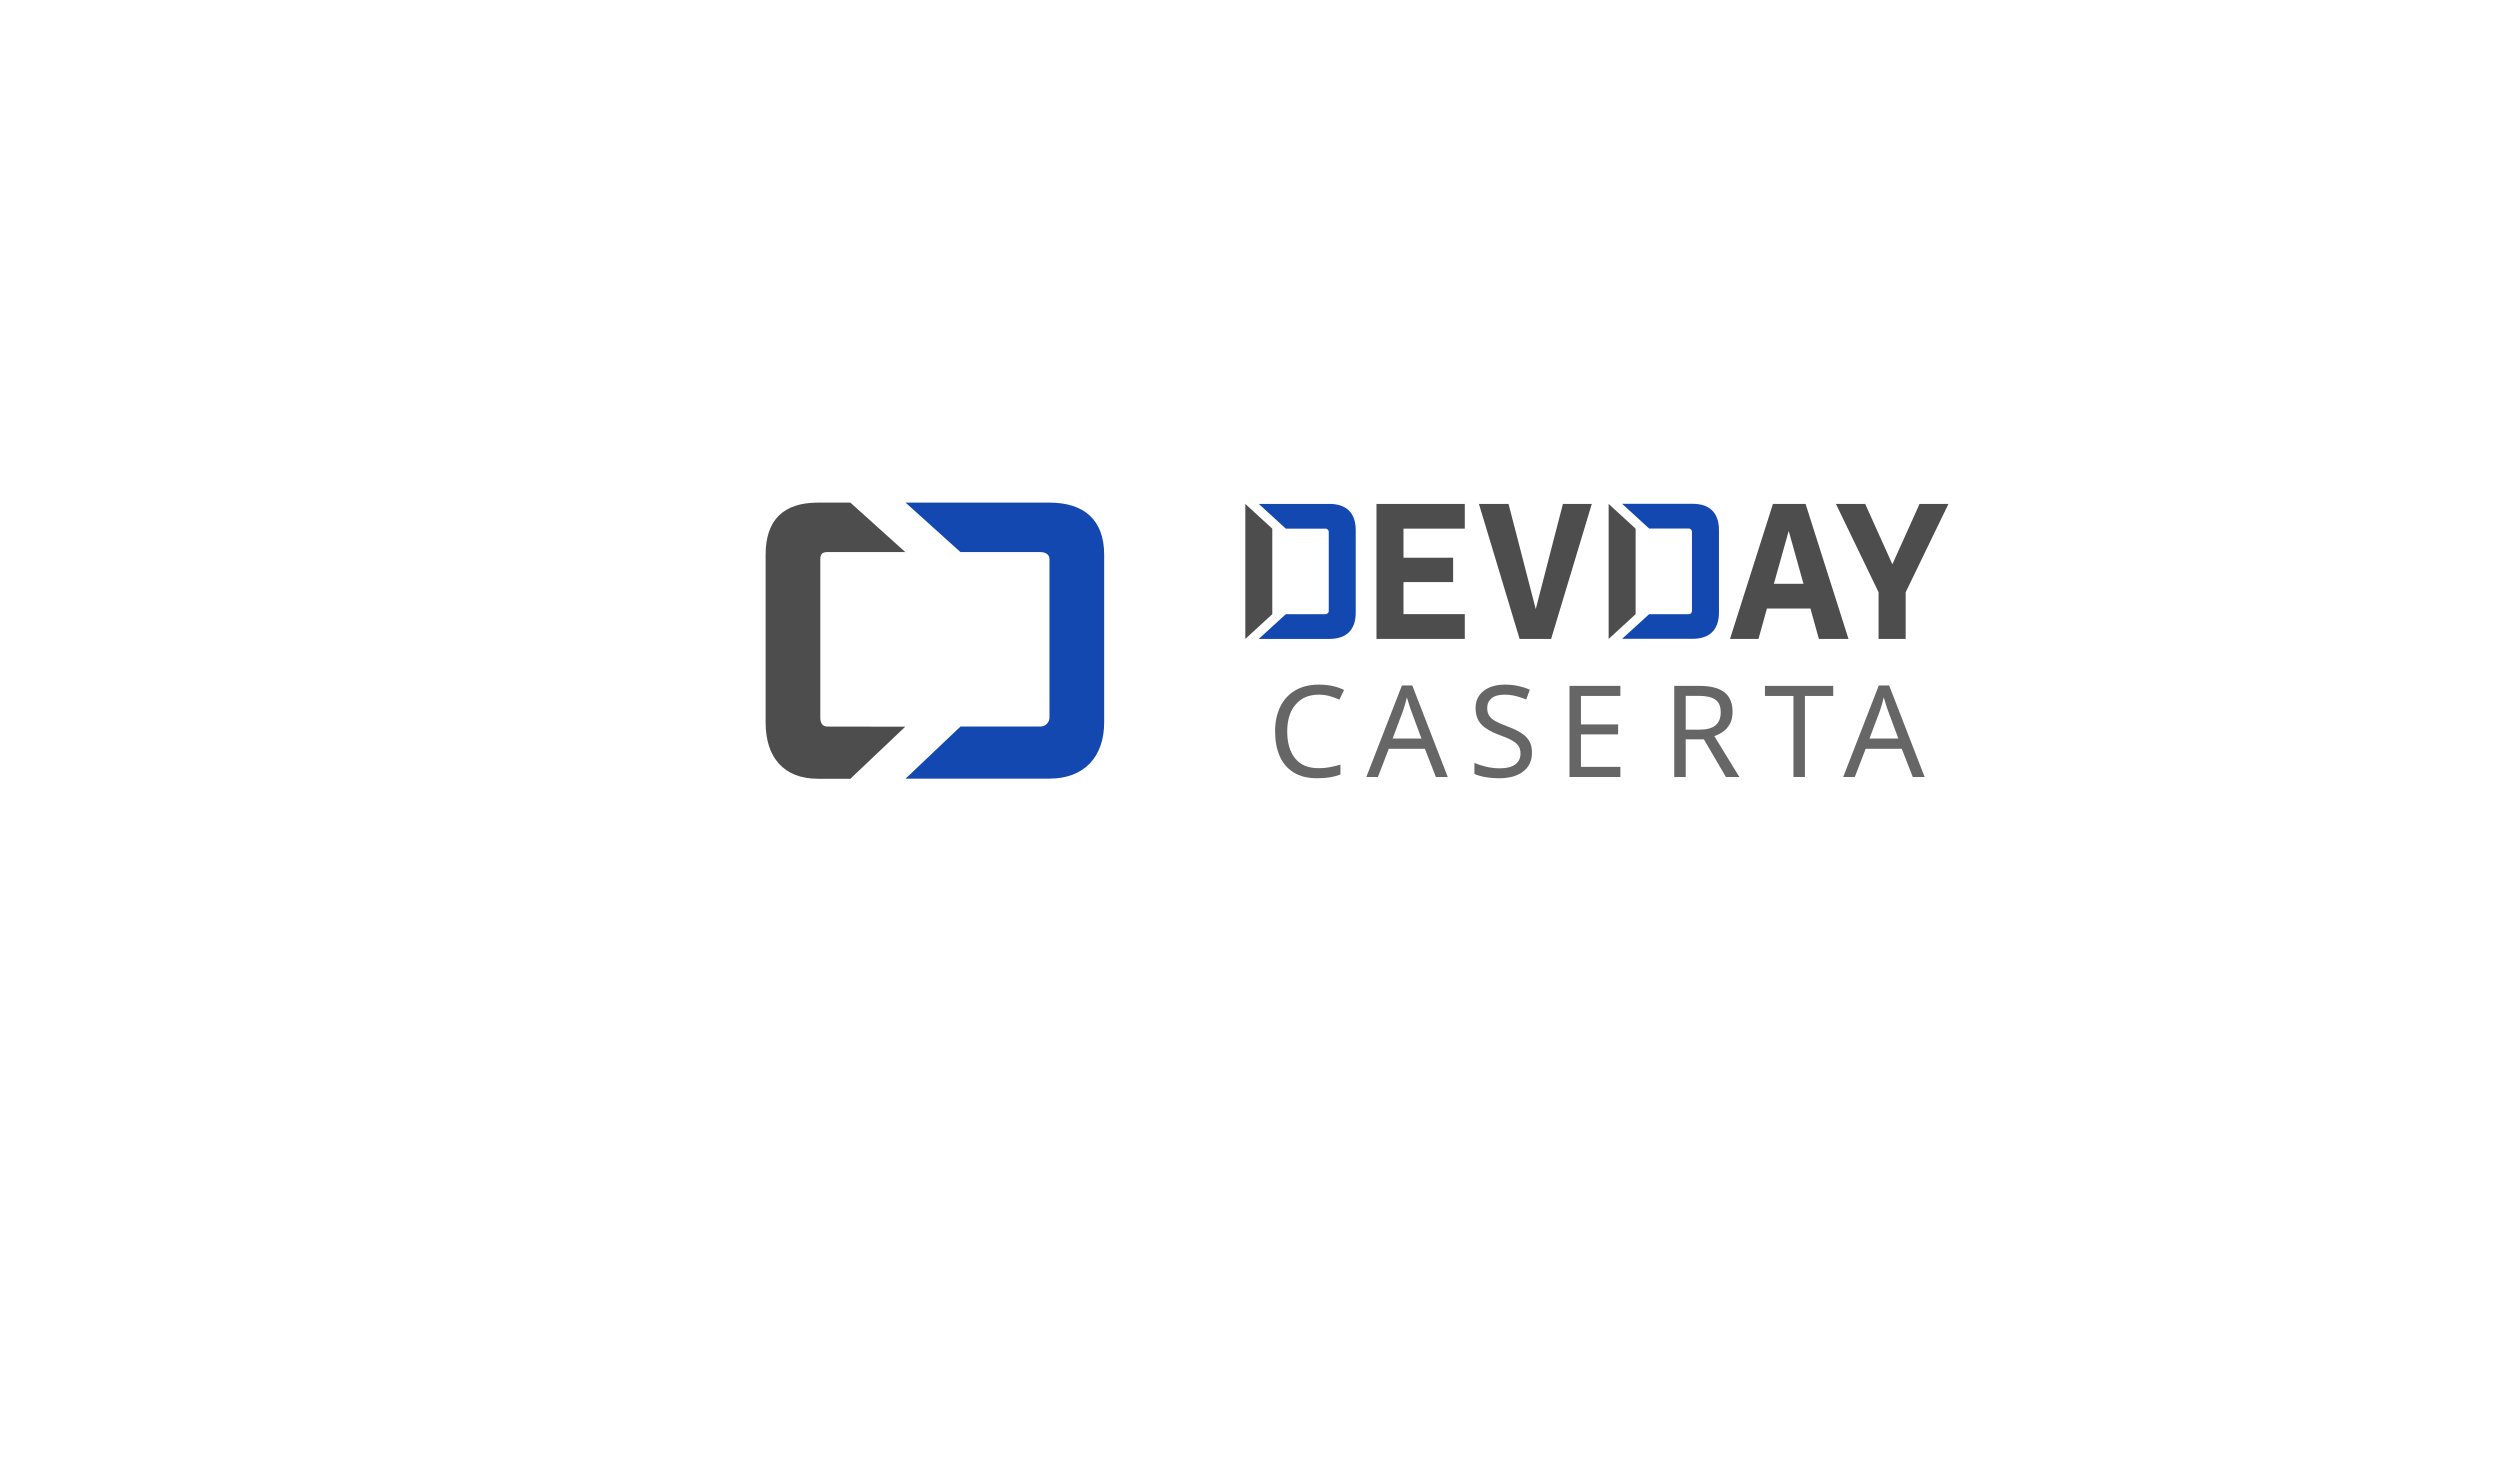
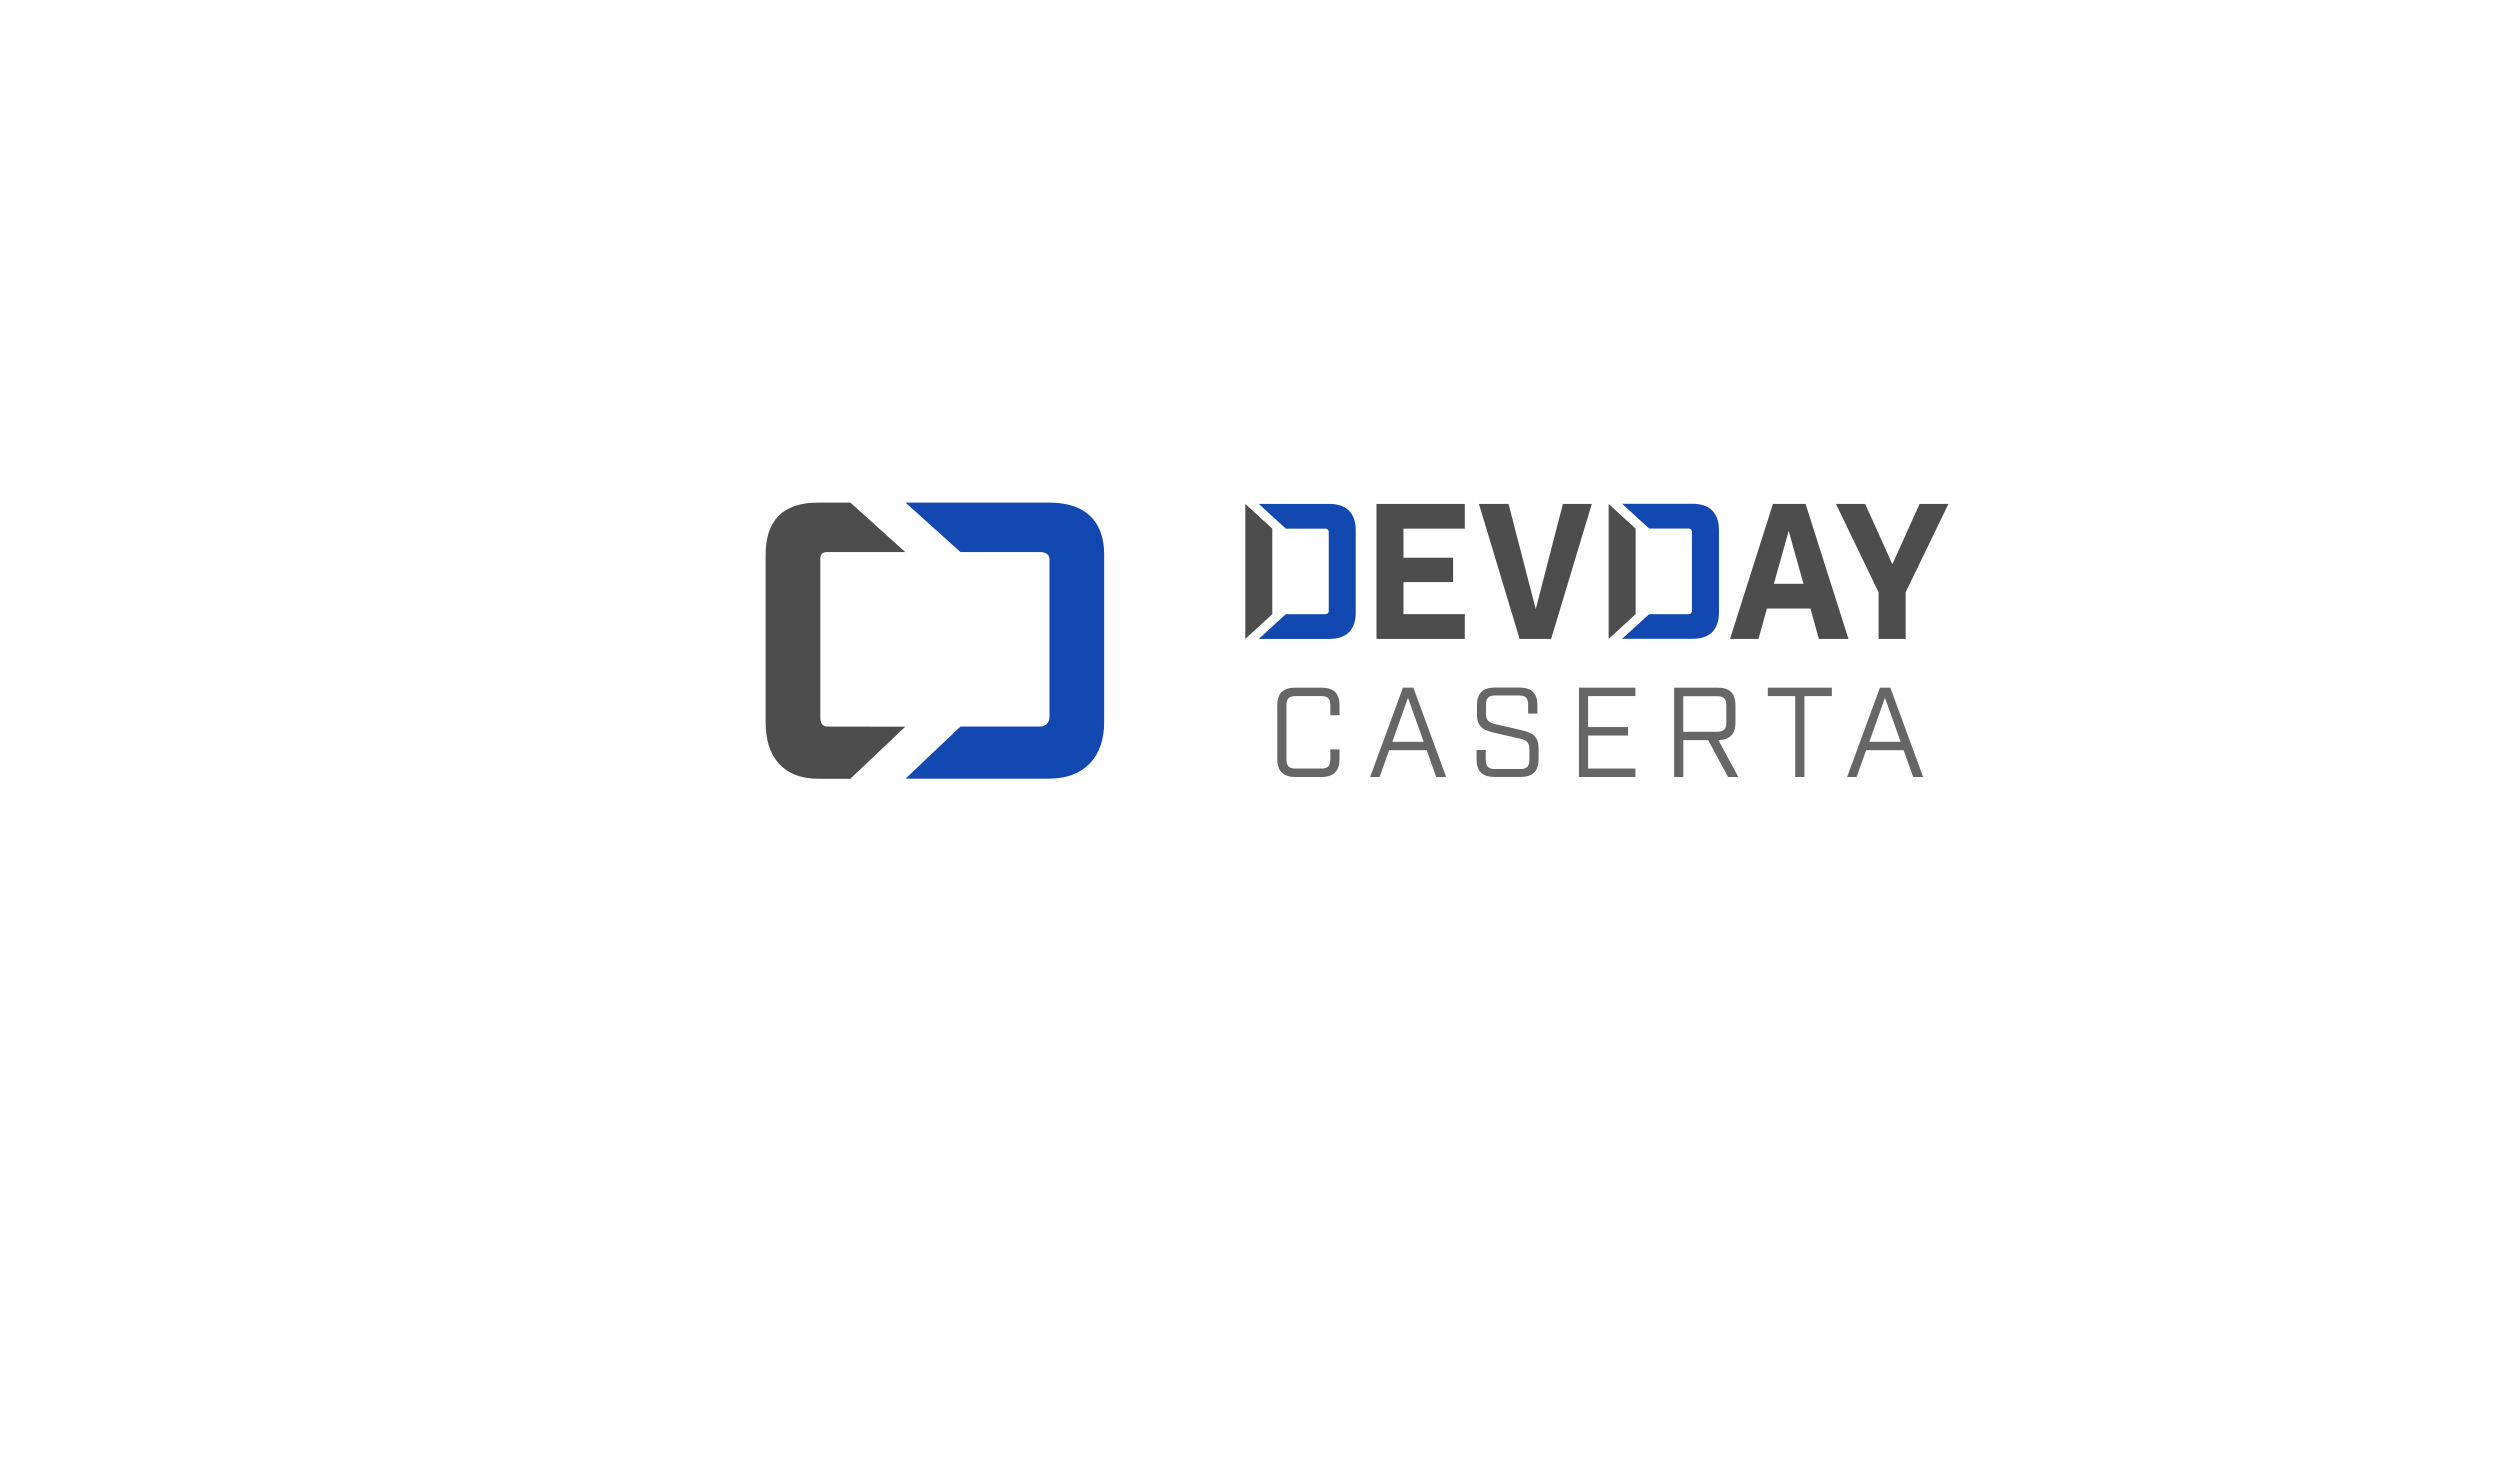
<svg xmlns="http://www.w3.org/2000/svg" id="Design" viewBox="0 0 960 560">
  <defs>
-     <style>.cls-1{font-size:49px;fill:#666;font-family:Industry-Book, Industry;letter-spacing:0.14em;}.cls-2{letter-spacing:0.14em;}.cls-3{letter-spacing:0.15em;}.cls-4{letter-spacing:0.14em;}.cls-5{letter-spacing:0.06em;}.cls-6{letter-spacing:0.13em;}.cls-7{fill:#4d4d4d;}.cls-8{fill:#1448b1;}</style>
+     <style>.cls-1{fill:#666;}.cls-2{fill:#4d4d4d;}.cls-3{fill:#1448b1;}</style>
  </defs>
-   <text class="cls-1" transform="translate(486.65 298.36)">C<tspan class="cls-2" x="38.02" y="0">A</tspan>
-     <tspan class="cls-3" x="77.03" y="0">SE</tspan>
-     <tspan class="cls-4" x="151.51" y="0">R</tspan>
-     <tspan class="cls-5" x="190.61" y="0">T</tspan>
-     <tspan class="cls-6" x="221.14" y="0">A</tspan>
-   </text>
-   <path class="cls-7" d="M317.68,279c-1.9,0-2.68-1.47-2.68-3.38V214.71c0-1.91.78-2.71,2.68-2.71h29.95l-21.09-19H314.17C300.84,193,294,199.62,294,213v64.43c0,13.33,6.84,21.62,20.17,21.62h12.37l21.09-20Z" />
-   <path class="cls-8" d="M402.94,193H347.73l21.09,19h30.6c1.91,0,3.58.8,3.58,2.71v60.91a3.5,3.5,0,0,1-3.58,3.38h-30.6l-21.09,20h55.21c13.32,0,21.06-8.29,21.06-21.62V213C424,199.62,416.26,193,402.94,193Z" />
-   <path class="cls-8" d="M493.75,235.84H508.8a1.29,1.29,0,0,0,1.44-1.44v-30A1.3,1.3,0,0,0,508.8,203H493.75l-10.37-9.5h27.14c6.55,0,10.08,3.53,10.08,10.08v31.68c0,6.55-3.53,10.08-10.08,10.08H483.38Z" />
-   <path class="cls-7" d="M562.48,193.51V203H538.94v11.16H558v9.36H538.94v12.31h23.54v9.51H528.57V193.51Z" />
-   <path class="cls-7" d="M595.63,245.35h-12.1l-15.62-51.84h11.37l10.44,40.39,10.44-40.39h11.09Z" />
-   <path class="cls-7" d="M678.5,233.68l-3.24,11.67H664.32l16.49-51.84h12.53l16.48,51.84H698.45l-3.24-11.67Zm8.36-29.8-5.69,20.3h11.37Z" />
-   <path class="cls-7" d="M721.37,245.35V227.42L705,193.51h11.23l10.44,23.18,10.44-23.18h11.09l-16.42,33.91v17.93Z" />
-   <polygon class="cls-7" points="478.2 245.35 478.2 193.51 488.56 203.01 488.56 235.84 478.2 245.35" />
-   <path class="cls-8" d="M633.27,235.84h15a1.29,1.29,0,0,0,1.44-1.44v-30a1.29,1.29,0,0,0-1.44-1.44h-15l-10.37-9.5H650c6.55,0,10.08,3.53,10.08,10.08v31.68c0,6.55-3.53,10.08-10.08,10.08H622.9Z" />
-   <polygon class="cls-7" points="617.72 245.35 617.72 193.51 628.08 203.01 628.08 235.84 617.72 245.35" />
+   <path class="cls-1" d="M490.47,291.5V270.92c0-4.65,2.21-6.86,6.86-6.86h10.19c4.66,0,6.86,2.21,6.86,6.86v3.73h-3.53v-3.83c0-2.54-1-3.52-3.52-3.52h-9.8c-2.55,0-3.53,1-3.53,3.52V291.6c0,2.55,1,3.53,3.53,3.53h9.8c2.54,0,3.52-1,3.52-3.53v-3.82h3.53v3.72c0,4.46-2.2,6.86-6.86,6.86H497.33C492.68,298.36,490.47,296,490.47,291.5Z" />
+   <path class="cls-1" d="M547.85,288.07H533.44l-3.67,10.29h-3.63l12.59-34.3h4l12.59,34.3h-3.82Zm-1.18-3.23-6-16.91-6,16.91Z" />
+   <path class="cls-1" d="M567,291.5V288h3.53v3.77c0,2.55,1,3.53,3.52,3.53h9.71c2.54,0,3.52-1,3.52-3.53v-4.11c0-2.6-1.12-3.43-3.52-4l-9.61-2.2c-3.82-.89-7-1.87-7-7v-3.58c0-4.65,2.2-6.86,6.86-6.86h9.5c4.66,0,6.86,2.21,6.86,6.86v3.14H586.8v-3.43c0-2.55-1-3.53-3.52-3.53h-9.12c-2.55,0-3.53,1-3.53,3.53v3.48c0,2.59,1.13,3.43,3.53,4l9.61,2.2c3.82.88,7.05,1.86,7.05,7v4.21c0,4.66-2.2,6.86-6.86,6.86H573.87C569.21,298.36,567,296.16,567,291.5Z" />
+   <path class="cls-1" d="M606.31,264.06H628v3.24H609.83v11.9h15.34v3.24H609.83v12.69H628v3.23h-21.7Z" />
+   <path class="cls-1" d="M667.5,298.36h-3.92l-7.64-14.16h-9.55v14.16h-3.53v-34.3h16.71c4.65,0,6.86,2.21,6.86,6.86v6.42c0,4.56-2.11,6.76-6.57,6.86ZM659.37,281c2.55,0,3.53-1,3.53-3.53v-6.62c0-2.54-1-3.52-3.53-3.52h-13V281Z" />
+   <path class="cls-1" d="M689.36,267.3H678.83v-3.24h24.59v3.24H692.89v31.06h-3.53Z" />
+   <path class="cls-1" d="M731,288.07h-14.4l-3.68,10.29h-3.62l12.59-34.3h4l12.59,34.3h-3.83Zm-1.17-3.23-6-16.91-6,16.91Z" />
+   <path class="cls-2" d="M317.68,279c-1.9,0-2.68-1.47-2.68-3.38V214.71c0-1.91.78-2.71,2.68-2.71h29.95l-21.09-19H314.17C300.84,193,294,199.62,294,213v64.43c0,13.33,6.84,21.62,20.17,21.62h12.37l21.09-20Z" />
+   <path class="cls-3" d="M402.94,193H347.73l21.09,19h30.6c1.91,0,3.58.8,3.58,2.71v60.91a3.5,3.5,0,0,1-3.58,3.38h-30.6l-21.09,20h55.21c13.32,0,21.06-8.29,21.06-21.62V213C424,199.62,416.26,193,402.94,193Z" />
+   <path class="cls-3" d="M493.75,235.84H508.8a1.29,1.29,0,0,0,1.44-1.44v-30A1.3,1.3,0,0,0,508.8,203H493.75l-10.37-9.5h27.14c6.55,0,10.08,3.53,10.08,10.08v31.68c0,6.55-3.53,10.08-10.08,10.08H483.38Z" />
+   <path class="cls-2" d="M562.48,193.51V203H538.94v11.16H558v9.36H538.94v12.31h23.54v9.51H528.57V193.51Z" />
+   <path class="cls-2" d="M595.63,245.35h-12.1l-15.62-51.84h11.37l10.44,40.39,10.44-40.39h11.09Z" />
+   <path class="cls-2" d="M678.5,233.68l-3.24,11.67H664.32l16.49-51.84h12.53l16.48,51.84H698.45l-3.24-11.67Zm8.36-29.8-5.69,20.3h11.37Z" />
+   <path class="cls-2" d="M721.37,245.35V227.42L705,193.51h11.23l10.44,23.18,10.44-23.18h11.09l-16.42,33.91v17.93Z" />
+   <polygon class="cls-2" points="478.2 245.35 478.2 193.51 488.56 203.01 488.56 235.84 478.2 245.35" />
+   <path class="cls-3" d="M633.27,235.84h15a1.29,1.29,0,0,0,1.44-1.44v-30a1.29,1.29,0,0,0-1.44-1.44h-15l-10.37-9.5H650c6.55,0,10.08,3.53,10.08,10.08v31.68c0,6.55-3.53,10.08-10.08,10.08H622.9Z" />
+   <polygon class="cls-2" points="617.72 245.35 617.72 193.51 628.08 203.01 628.08 235.84 617.72 245.35" />
</svg>
